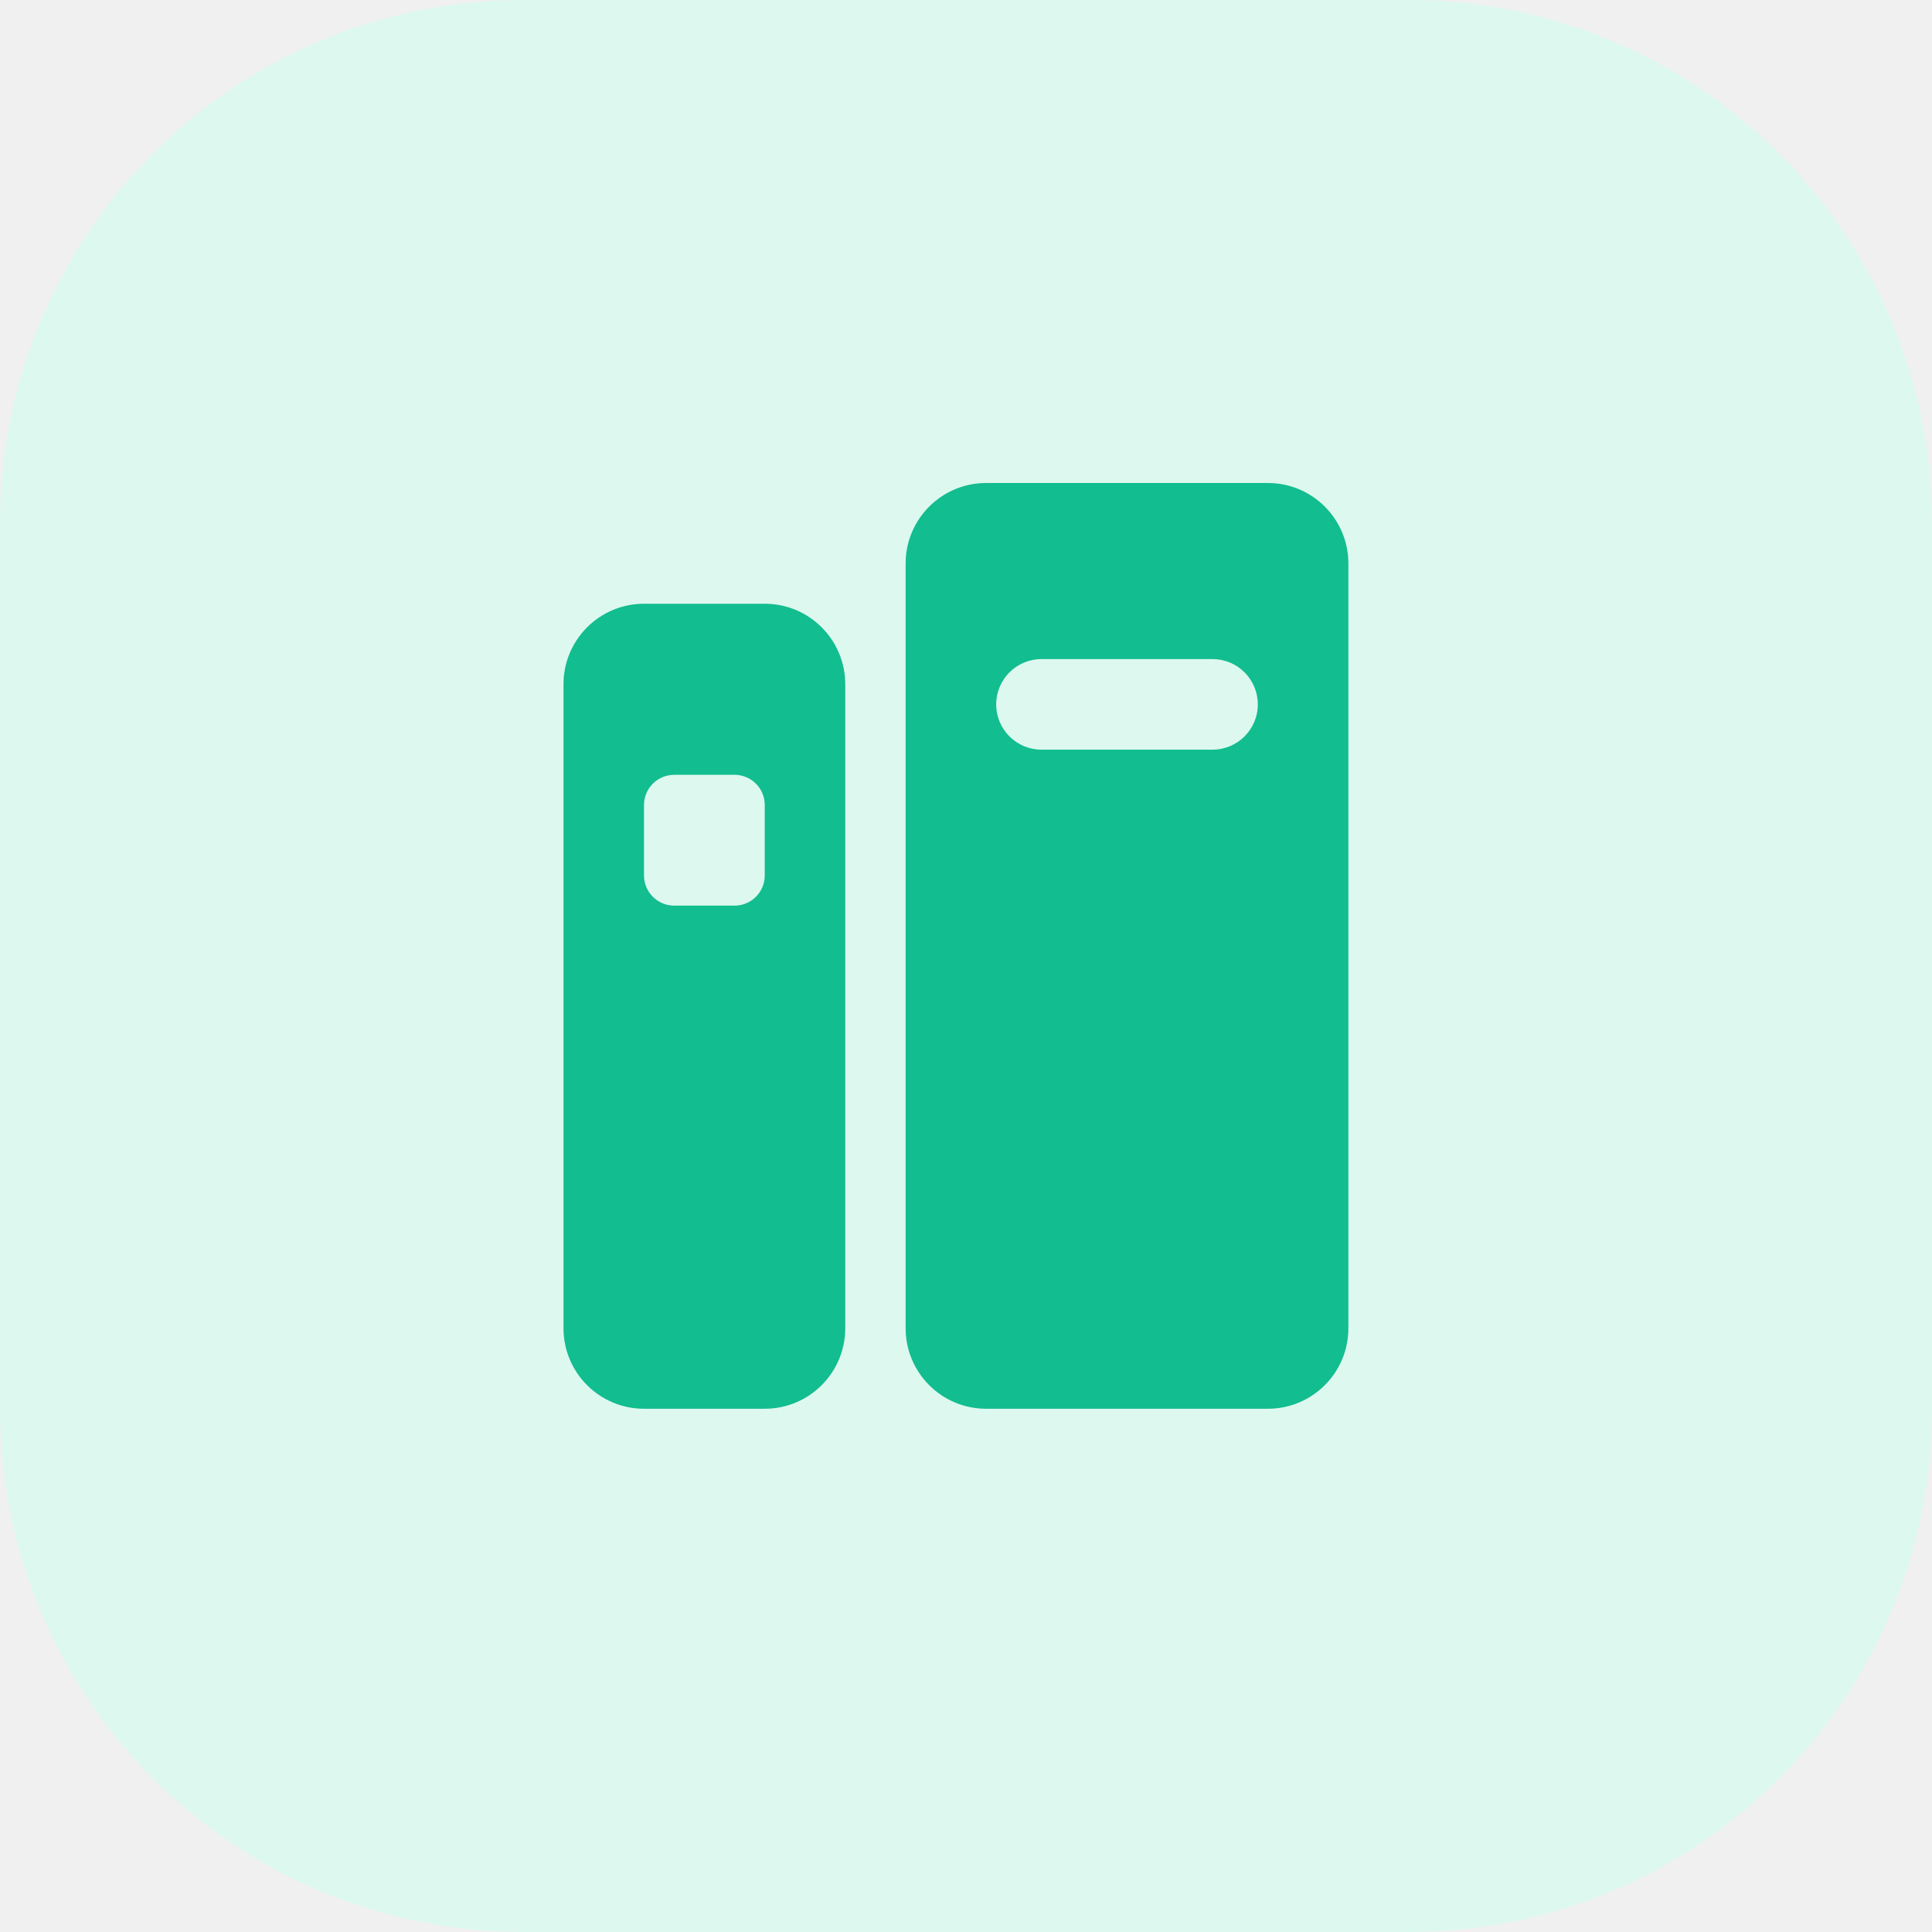
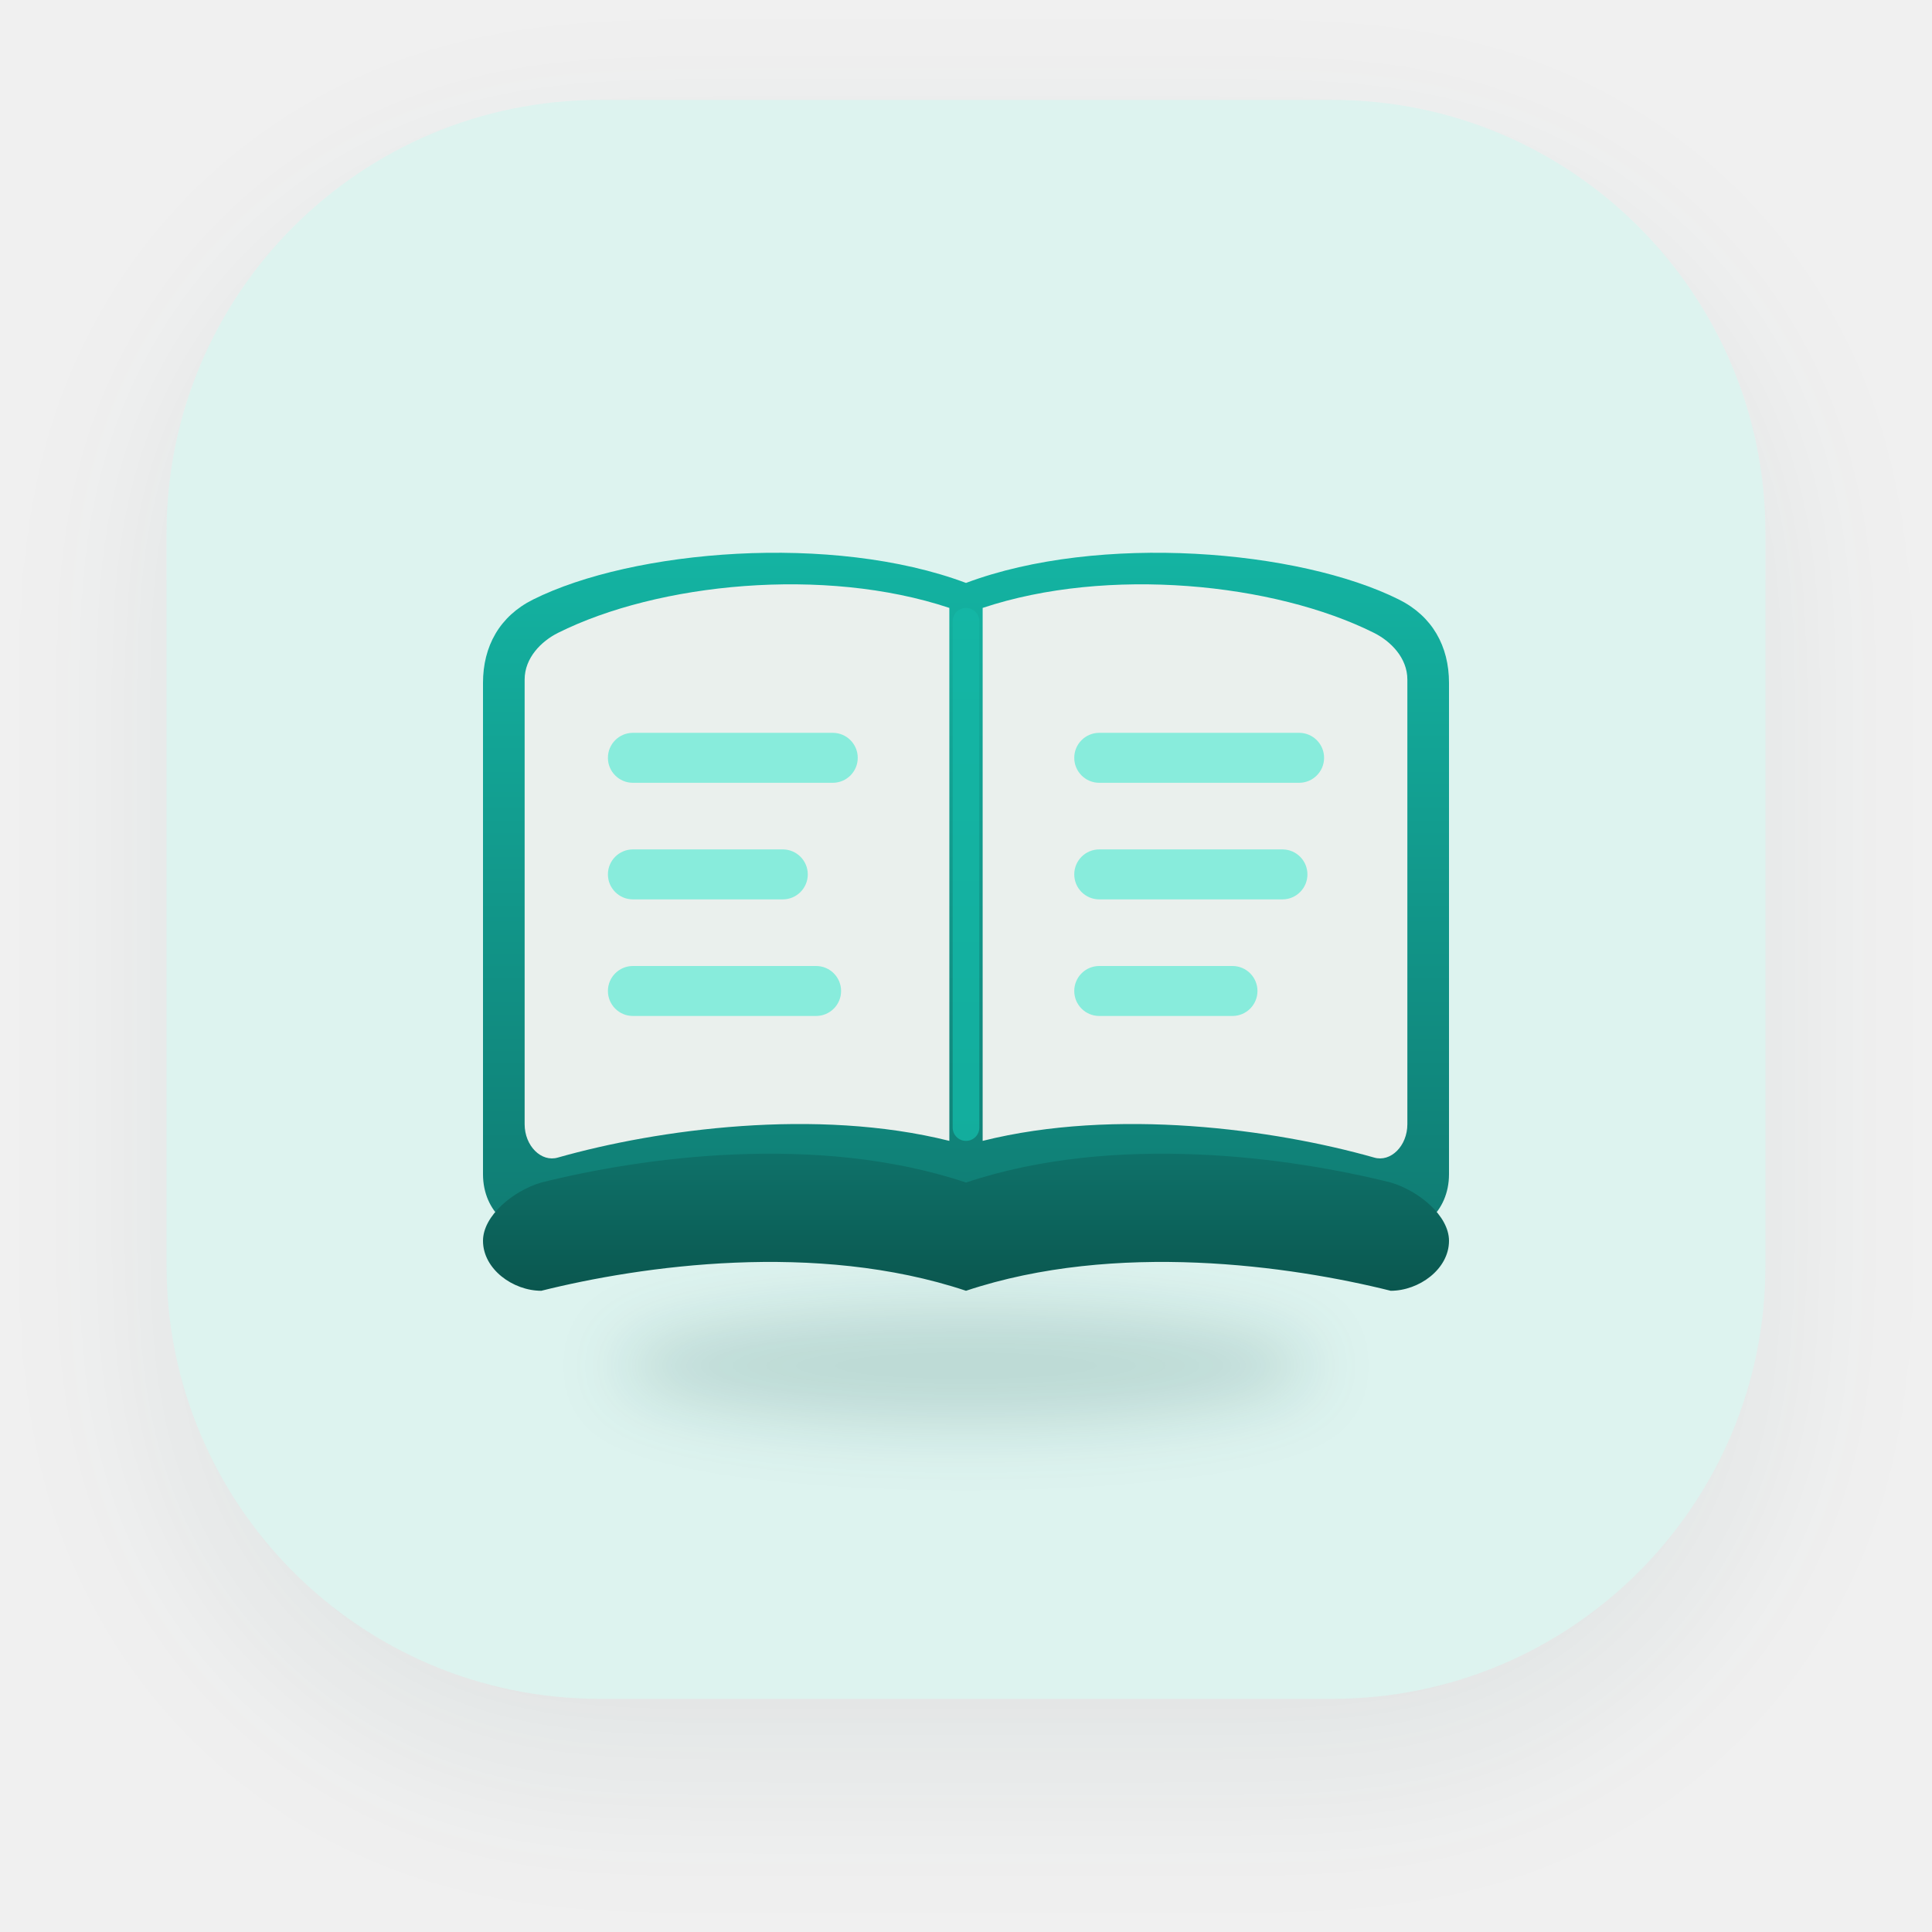
- <svg xmlns="http://www.w3.org/2000/svg" viewBox="0 0 96 96" width="96" height="96" fill="none">
-   <rect width="96" height="96" rx="26" fill="#ddf8ef" />
-   <path fill-rule="evenodd" clip-rule="evenodd" d="M28 34a4 4 0 0 1 4-4h6a4 4 0 0 1 4 4v32a4 4 0 0 1-4 4h-6a4 4 0 0 1-4-4V34zm4 6a1.5 1.5 0 0 1 1.5-1.5h3a1.5 1.5 0 0 1 1.5 1.5v3.5a1.5 1.5 0 0 1-1.5 1.5h-3a1.5 1.5 0 0 1-1.5-1.5V40z" fill="#12bd8f" />
-   <path fill-rule="evenodd" clip-rule="evenodd" d="M45 28a4 4 0 0 1 4-4h14a4 4 0 0 1 4 4v38a4 4 0 0 1-4 4H49a4 4 0 0 1-4-4V28zm4.5 7a2.25 2.25 0 0 1 2.25-2.25h8.5a2.25 2.25 0 0 1 2.25 2.25v0a2.25 2.25 0 0 1-2.25 2.25h-8.5a2.25 2.25 0 0 1-2.25-2.25v0z" fill="#12bd8f" />
+ <svg xmlns="http://www.w3.org/2000/svg" width="116" height="116" viewBox="0 0 116 116" fill="none">
+   <g filter="url(#filter0_d_9_535)">
+     <g clip-path="url(#clip0_9_535)">
+       <path d="M80 6H36C21.641 6 10 17.641 10 32V76C10 90.359 21.641 102 36 102H80C94.359 102 106 90.359 106 76V32C106 17.641 94.359 6 80 6Z" fill="#DDF3EF" />
+       <g opacity="0.16" filter="url(#filter1_f_9_535)">
+         <path d="M58 85.5C69.598 85.5 79 83.933 79 82C79 80.067 69.598 78.5 58 78.5C46.402 78.5 37 80.067 37 82C37 83.933 46.402 85.5 58 85.5Z" fill="#0A4D45" />
+       </g>
+       <path d="M58 35C50 32 38 33 32 36C30 37 29 38.8 29 41V70.5C29 72.8 30.8 74.2 32.5 74C38.5 72.5 49 71 58 74C67 71 77.5 72.5 83.5 74C85.2 74.2 87 72.8 87 70.5V41C87 38.8 86 37 84 36C78 33 66 32 58 35Z" fill="url(#paint0_linear_9_535)" />
+       <path d="M32.5 71C38.5 69.5 49 68 58 71C67 68 77.5 69.5 83.5 71C85.2 71.5 87 73 87 74.5C87 76.2 85.2 77.5 83.5 77.5C77.5 76 67 74.5 58 77.5C49 74.5 38.5 76 32.5 77.5C30.8 77.5 29 76.2 29 74.5C29 73 30.8 71.5 32.5 71Z" fill="url(#paint1_linear_9_535)" />
+       <path d="M57 36.5C49.5 34 39.5 35 33.5 38C32.5 38.5 31.5 39.5 31.5 40.8V67.5C31.5 68.8 32.5 69.8 33.5 69.5C39.5 67.8 49 66.5 57 68.5V36.5Z" fill="#EAF0ED" />
+       <path d="M59 36.5C66.5 34 76.5 35 82.5 38C83.5 38.5 84.5 39.5 84.5 40.8V67.5C84.5 68.8 83.5 69.8 82.5 69.5C76.5 67.8 67 66.5 59 68.5V36.5Z" fill="#EAF0ED" />
+       <path opacity="0.8" d="M58.8 37.3C58.8 36.858 58.442 36.5 58 36.5C57.558 36.5 57.2 36.858 57.2 37.3V67.7C57.2 68.142 57.558 68.5 58 68.5C58.442 68.5 58.8 68.142 58.8 67.7V37.3Z" fill="#14B8A6" />
+       <path opacity="0.7" d="M50 44H38C37.172 44 36.5 44.672 36.5 45.5C36.5 46.328 37.172 47 38 47H50C50.828 47 51.5 46.328 51.5 45.5C51.5 44.672 50.828 44 50 44Z" fill="#5EEAD4" />
+       <path opacity="0.7" d="M47 51H38C37.172 51 36.5 51.672 36.5 52.5C36.5 53.328 37.172 54 38 54H47C47.828 54 48.5 53.328 48.5 52.5C48.5 51.672 47.828 51 47 51Z" fill="#5EEAD4" />
+       <path opacity="0.7" d="M49 58H38C37.172 58 36.5 58.672 36.5 59.5C36.5 60.328 37.172 61 38 61H49C49.828 61 50.5 60.328 50.5 59.5C50.5 58.672 49.828 58 49 58Z" fill="#5EEAD4" />
+       <path opacity="0.7" d="M78 44H66C65.172 44 64.5 44.672 64.5 45.5C64.5 46.328 65.172 47 66 47H78C78.828 47 79.5 46.328 79.5 45.5C79.5 44.672 78.828 44 78 44Z" fill="#5EEAD4" />
+       <path opacity="0.7" d="M77 51H66C65.172 51 64.5 51.672 64.5 52.5C64.5 53.328 65.172 54 66 54H77C77.828 54 78.5 53.328 78.5 52.5C78.5 51.672 77.828 51 77 51Z" fill="#5EEAD4" />
+       <path opacity="0.7" d="M74 58H66C65.172 58 64.5 58.672 64.5 59.5C64.5 60.328 65.172 61 66 61H74C74.828 61 75.5 60.328 75.5 59.5C75.5 58.672 74.828 58 74 58Z" fill="#5EEAD4" />
+     </g>
+   </g>
+   <defs>
+     <filter id="filter0_d_9_535" x="0" y="0" width="116" height="116" filterUnits="userSpaceOnUse" color-interpolation-filters="sRGB">
+       <feFlood flood-opacity="0" result="BackgroundImageFix" />
+       <feColorMatrix in="SourceAlpha" type="matrix" values="0 0 0 0 0 0 0 0 0 0 0 0 0 0 0 0 0 0 127 0" result="hardAlpha" />
+       <feOffset dy="4" />
+       <feGaussianBlur stdDeviation="5" />
+       <feColorMatrix type="matrix" values="0 0 0 0 0.039 0 0 0 0 0.247 0 0 0 0 0.239 0 0 0 0.07 0" />
+       <feBlend mode="normal" in2="BackgroundImageFix" result="effect1_dropShadow_9_535" />
+       <feBlend mode="normal" in="SourceGraphic" in2="effect1_dropShadow_9_535" result="shape" />
+     </filter>
+     <filter id="filter1_f_9_535" x="33" y="74.5" width="50" height="15" filterUnits="userSpaceOnUse" color-interpolation-filters="sRGB">
+       <feFlood flood-opacity="0" result="BackgroundImageFix" />
+       <feBlend mode="normal" in="SourceGraphic" in2="BackgroundImageFix" result="shape" />
+       <feGaussianBlur stdDeviation="2" result="effect1_foregroundBlur_9_535" />
+     </filter>
+     <linearGradient id="paint0_linear_9_535" x1="58" y1="30" x2="58" y2="78" gradientUnits="userSpaceOnUse">
+       <stop stop-color="#14B8A6" />
+       <stop offset="1" stop-color="#0F766E" />
+     </linearGradient>
+     <linearGradient id="paint1_linear_9_535" x1="58" y1="68" x2="58" y2="80" gradientUnits="userSpaceOnUse">
+       <stop stop-color="#0F766E" />
+       <stop offset="1" stop-color="#094E46" />
+     </linearGradient>
+     <clipPath id="clip0_9_535">
+       <rect width="96" height="96" fill="white" transform="translate(10 6)" />
+     </clipPath>
+   </defs>
</svg>
